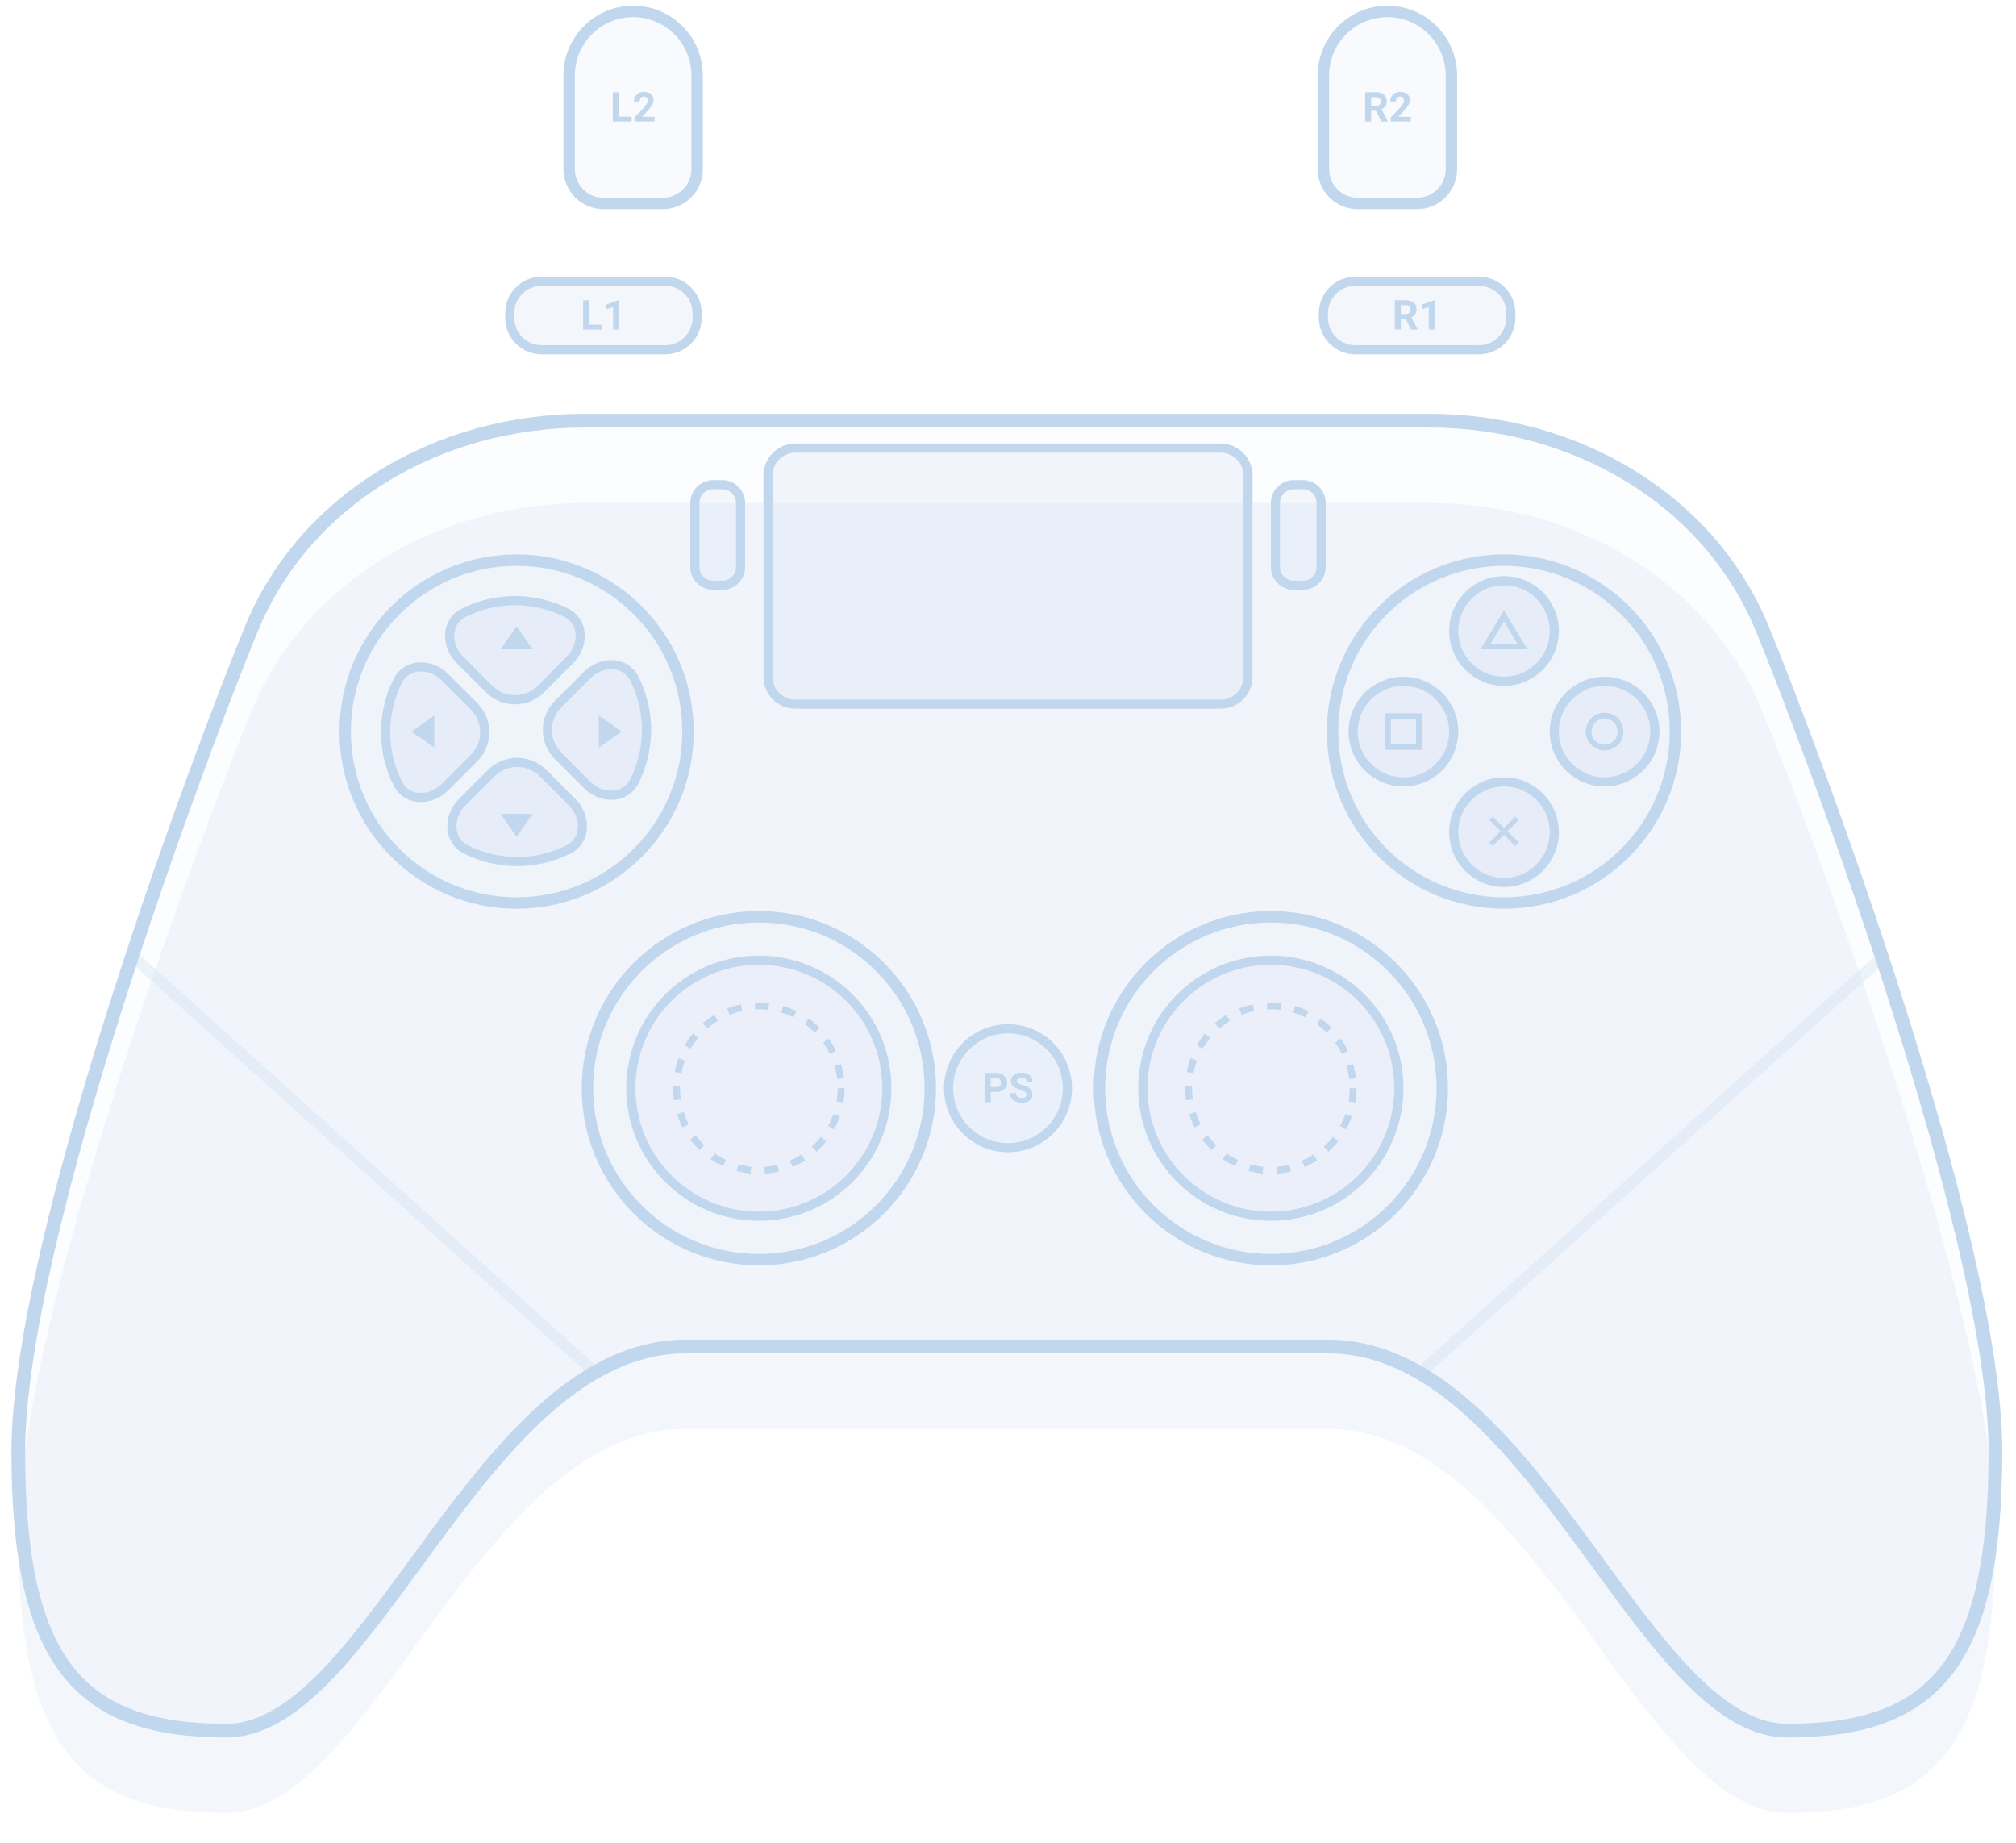
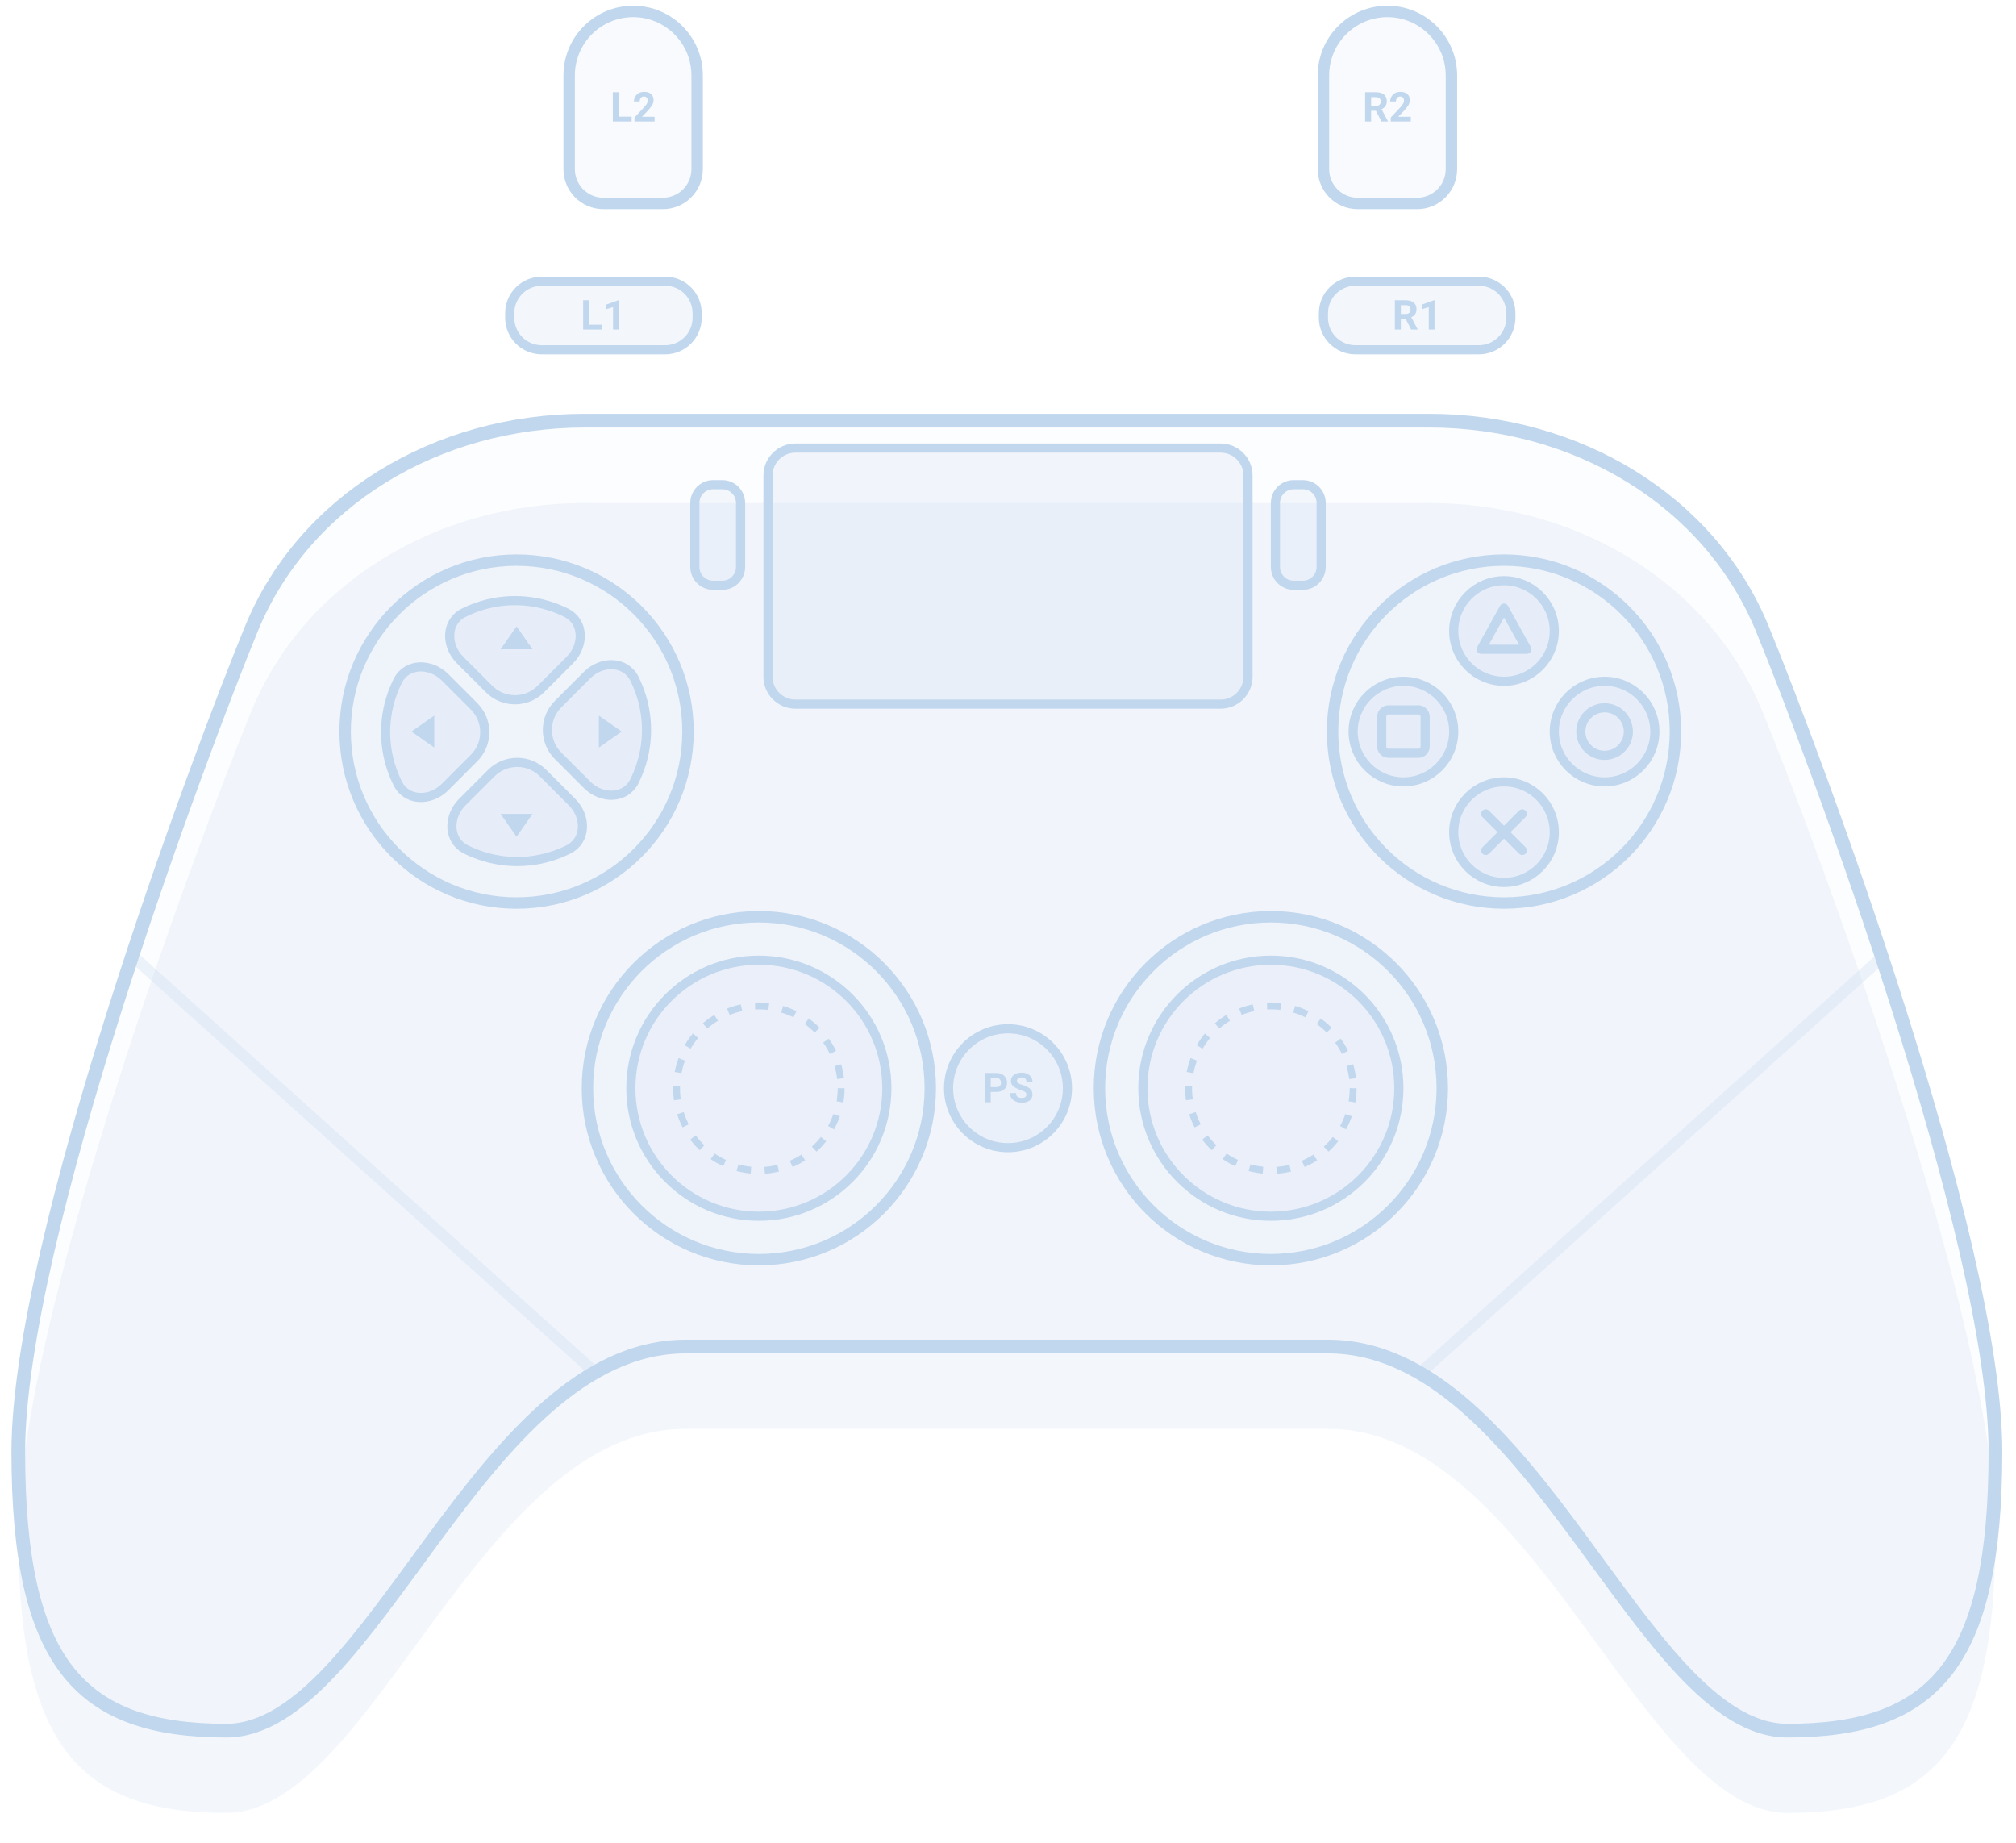
<svg xmlns="http://www.w3.org/2000/svg" width="441" height="403" viewBox="0 0 441 403" fill="none">
  <defs>
    <style>
      .outline { stroke: #c1d7ee; stroke-width: 3; fill: rgba(193, 215, 238, 0.05); }
      .shadow { fill: rgba(193, 215, 238, 0.18); }
      .grip { stroke: #c1d7ee; stroke-width: 2.5; stroke-opacity: 0.3; }
      .well { stroke: #c1d7ee; stroke-width: 2.5; fill: rgba(193, 215, 238, 0.04); }
      .button { stroke: #c1d7ee; stroke-width: 2; fill: rgba(193, 215, 238, 0.18); }
      .stick-cap { stroke: #c1d7ee; stroke-width: 2; fill: rgba(193, 215, 238, 0.12); }
      .stick-ring { stroke: #c1d7ee; stroke-width: 1.5; stroke-dasharray: 3, 3; fill: none; }
      .trigger { stroke: #c1d7ee; stroke-width: 2.5; fill: rgba(193, 215, 238, 0.12); }
      .meta { stroke: #c1d7ee; stroke-width: 2; fill: rgba(193, 215, 238, 0.15); }
      .label { fill: #c1d7ee; font-family: -apple-system, BlinkMacSystemFont, 'Segoe UI', Roboto, sans-serif; font-size: 11px; font-weight: bold; text-anchor: middle; dominant-baseline: central; }
      .label-sm { fill: #c1d7ee; font-family: -apple-system, BlinkMacSystemFont, 'Segoe UI', Roboto, sans-serif; font-size: 9px; font-weight: bold; text-anchor: middle; dominant-baseline: central; }
      .arrow { fill: #c1d7ee; }
+       .icon { stroke: #c1d7ee; stroke-width: 2; fill: none; stroke-linecap: round; stroke-linejoin: round; }
    </style>
  </defs>
  <g transform="translate(0, 18)">
    <path class="shadow" d="M220.5 92C200.5 92 154 92 128 92C95.5 92 66.5 109.5 55 137.5C43.5 165.5 4 271.1 4 317.5C4 363.9 17.5 378.5 49.5 378.5C81.5 378.5 105 294.5 150 294.5C195 294.5 220.5 294.5 220.5 294.5C220.5 294.5 245.5 294.5 290.5 294.5C335.5 294.5 359 378.5 391 378.5C423 378.5 436.5 363.9 436.5 317.5C436.5 271.1 397 165.5 385.5 137.5C374 109.5 345 92 312.5 92C286.5 92 240 92 220.5 92Z" />
  </g>
  <path id="L2" class="trigger" d="M152.5 37C152.5 41.14 149.14 44.5 145 44.5H132C127.86 44.5 124.5 41.14 124.5 37V16.5C124.5 8.77 130.77 2.5 138.5 2.5C146.23 2.5 152.5 8.77 152.5 16.5V37Z" />
  <text x="138.5" y="23.5" class="label-sm">L2</text>
  <path id="R2" class="trigger" d="M317.5 37C317.5 41.14 314.14 44.5 310 44.5H297C292.86 44.5 289.5 41.14 289.5 37V16.5C289.5 8.77 295.77 2.5 303.5 2.5C311.23 2.5 317.5 8.77 317.5 16.5V37Z" />
  <text x="303.5" y="23.5" class="label-sm">R2</text>
  <rect id="L1" class="button" x="111.5" y="61.5" width="41" height="15" rx="7" />
  <text x="132" y="69" class="label-sm">L1</text>
  <rect id="R1" class="button" x="289.5" y="61.5" width="41" height="15" rx="7" />
  <text x="310" y="69" class="label-sm">R1</text>
  <path class="outline" d="M220.5 92C200.5 92 154 92 128 92C95.5 92 66.5 109.5 55 137.5C43.5 165.5 4 271.1 4 317.5C4 363.9 17.5 378.5 49.5 378.5C81.5 378.5 105 294.5 150 294.5C195 294.5 220.5 294.5 220.5 294.5C220.5 294.5 245.5 294.5 290.5 294.5C335.5 294.5 359 378.5 391 378.5C423 378.5 436.5 363.9 436.5 317.5C436.5 271.1 397 165.5 385.5 137.5C374 109.5 345 92 312.5 92C286.5 92 240 92 220.5 92Z" />
  <line class="grip" x1="30" y1="210" x2="130" y2="300" />
  <line class="grip" x1="411" y1="210" x2="311" y2="300" />
  <rect id="Touchpad" class="button" x="168" y="98" width="105" height="56" rx="6" />
  <rect id="Share" class="meta" x="152" y="106" width="10" height="22" rx="4" />
  <rect id="Options" class="meta" x="279" y="106" width="10" height="22" rx="4" />
  <circle id="DpadWell" class="well" cx="113" cy="160" r="37.5" />
  <g transform="translate(-53, -78)">
    <path id="dpad-up" class="button" d="M177.669 222.335C180.793 219.21 180.816 213.997 176.868 212.014C176.327 211.743 175.776 211.491 175.215 211.258C172.182 210.002 168.931 209.355 165.648 209.355C162.365 209.355 159.114 210.002 156.081 211.258C155.521 211.491 154.969 211.743 154.429 212.014C150.48 213.997 150.503 219.21 153.627 222.335L159.991 228.698C163.116 231.823 168.181 231.823 171.305 228.698L177.669 222.335Z" />
    <polygon class="arrow" points="166,215 162.5,220 169.5,220" />
    <path id="dpad-right" class="button" d="M181.447 249.669C184.571 252.793 189.785 252.816 191.768 248.868C192.039 248.327 192.291 247.776 192.523 247.215C193.78 244.182 194.426 240.931 194.426 237.648C194.426 234.365 193.78 231.114 192.523 228.081C192.291 227.521 192.039 226.969 191.768 226.429C189.785 222.48 184.571 222.503 181.447 225.627L175.083 231.991C171.959 235.116 171.959 240.181 175.083 243.305L181.447 249.669Z" />
    <polygon class="arrow" points="189,238 184,234.5 184,241.5" />
    <path id="dpad-down" class="button" d="M154.113 253.447C150.989 256.571 150.966 261.785 154.914 263.767C155.455 264.039 156.006 264.291 156.566 264.523C159.6 265.78 162.85 266.426 166.134 266.426C169.417 266.426 172.667 265.78 175.701 264.523C176.261 264.291 176.812 264.039 177.353 263.767C181.301 261.785 181.279 256.571 178.154 253.447L171.79 247.083C168.666 243.959 163.601 243.959 160.477 247.083L154.113 253.447Z" />
    <polygon class="arrow" points="166,261 162.5,256 169.5,256" />
    <path id="dpad-left" class="button" d="M150.335 226.113C147.21 222.989 141.997 222.966 140.014 226.914C139.743 227.455 139.491 228.006 139.258 228.566C138.002 231.6 137.355 234.85 137.355 238.134C137.355 241.417 138.002 244.667 139.258 247.701C139.491 248.261 139.743 248.812 140.014 249.353C141.997 253.301 147.21 253.279 150.335 250.154L156.698 243.79C159.823 240.666 159.823 235.601 156.698 232.477L150.335 226.113Z" />
    <polygon class="arrow" points="143,238 148,234.5 148,241.5" />
  </g>
  <circle id="LStickWell" class="well" cx="166" cy="238" r="37.5" />
  <circle id="LStickCap" class="stick-cap" cx="166" cy="238" r="28" />
  <circle class="stick-ring" cx="166" cy="238" r="18" />
  <circle id="RStickWell" class="well" cx="278" cy="238" r="37.5" />
  <circle id="RStickCap" class="stick-cap" cx="278" cy="238" r="28" />
  <circle class="stick-ring" cx="278" cy="238" r="18" />
  <circle id="FaceButtonsWell" class="well" cx="329" cy="160" r="37.5" />
  <circle id="Triangle" class="button" cx="329" cy="138" r="11" />
-   <text x="329" y="138" class="label">△</text>
+   <polygon class="icon" points="329,133 334,142 324,142" />
  <circle id="Circle" class="button" cx="351" cy="160" r="11" />
-   <text x="351" y="160" class="label">○</text>
+   <circle class="icon" cx="351" cy="160" r="5.2" />
  <circle id="Cross" class="button" cx="329" cy="182" r="11" />
-   <text x="329" y="182" class="label">✕</text>
+   <path class="icon" d="M325 178 L333 186 M333 178 L325 186" />
  <circle id="Square" class="button" cx="307" cy="160" r="11" />
-   <text x="307" y="160" class="label">□</text>
+   <rect class="icon" x="302.25" y="155.25" width="9.5" height="9.5" rx="1.5" />
  <circle id="PS" class="meta" cx="220.5" cy="238" r="13" stroke-width="2.5" />
  <text x="220.5" y="238" class="label-sm">PS</text>
</svg>
